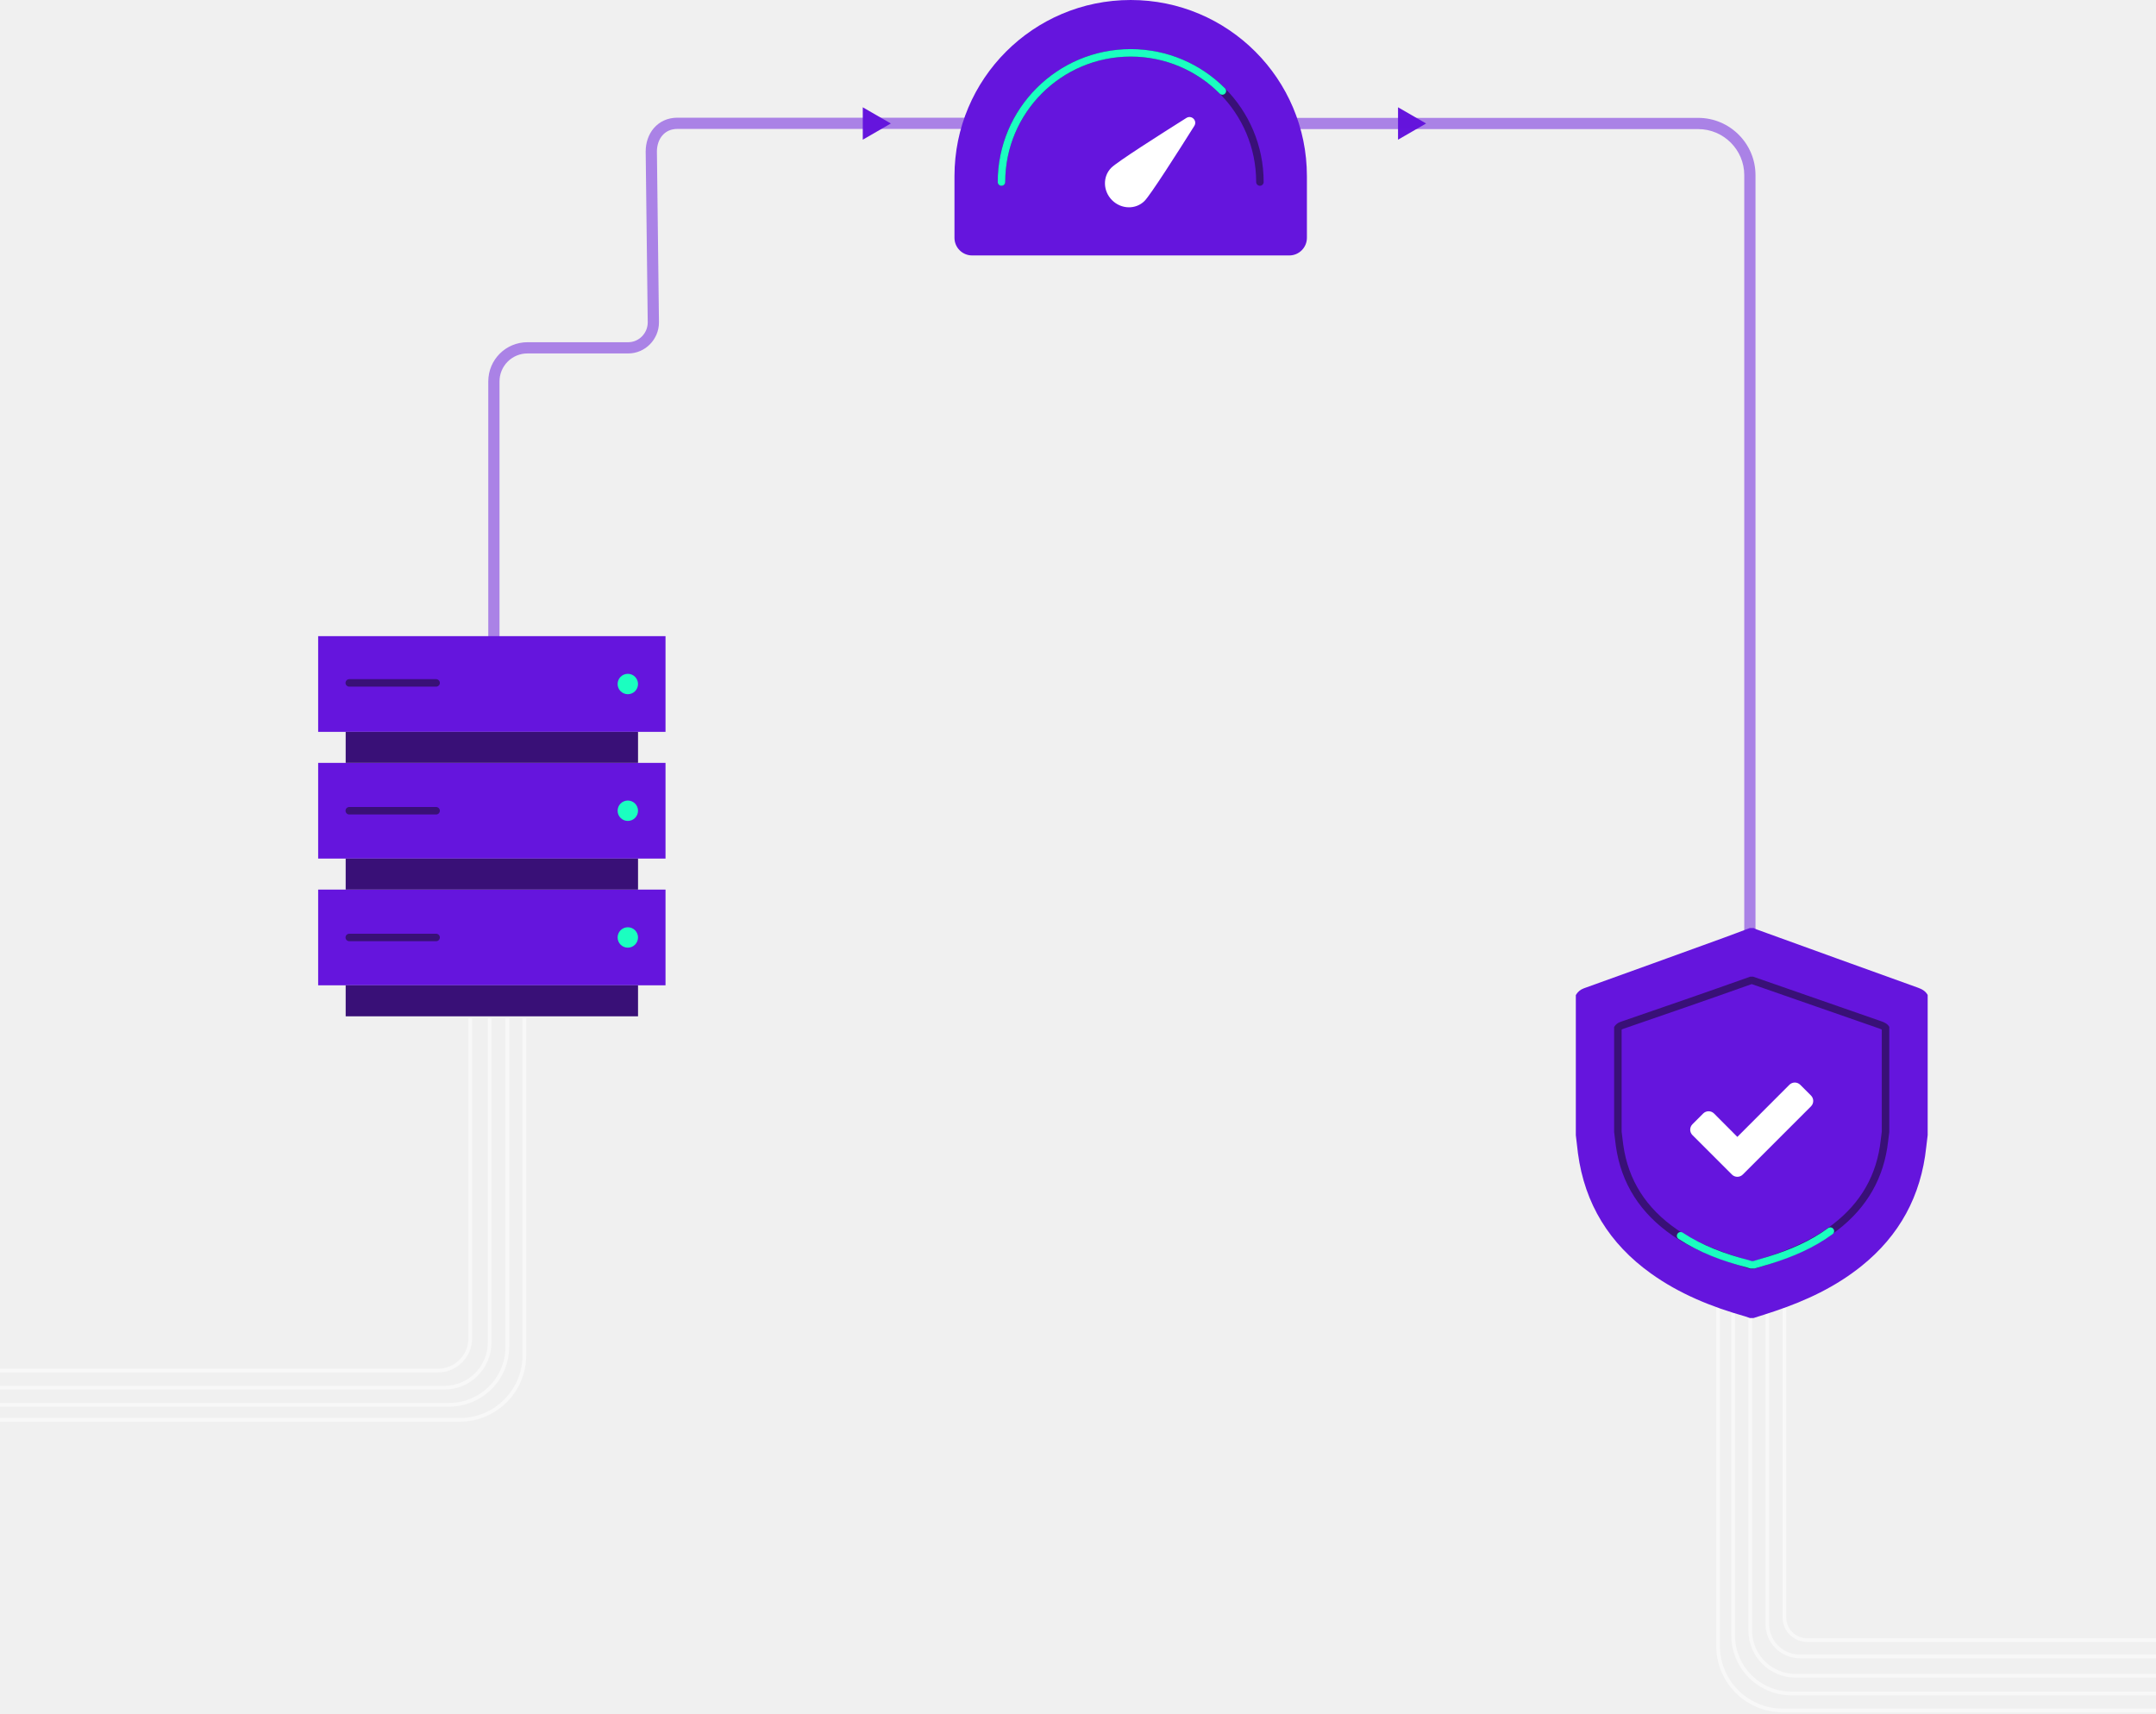
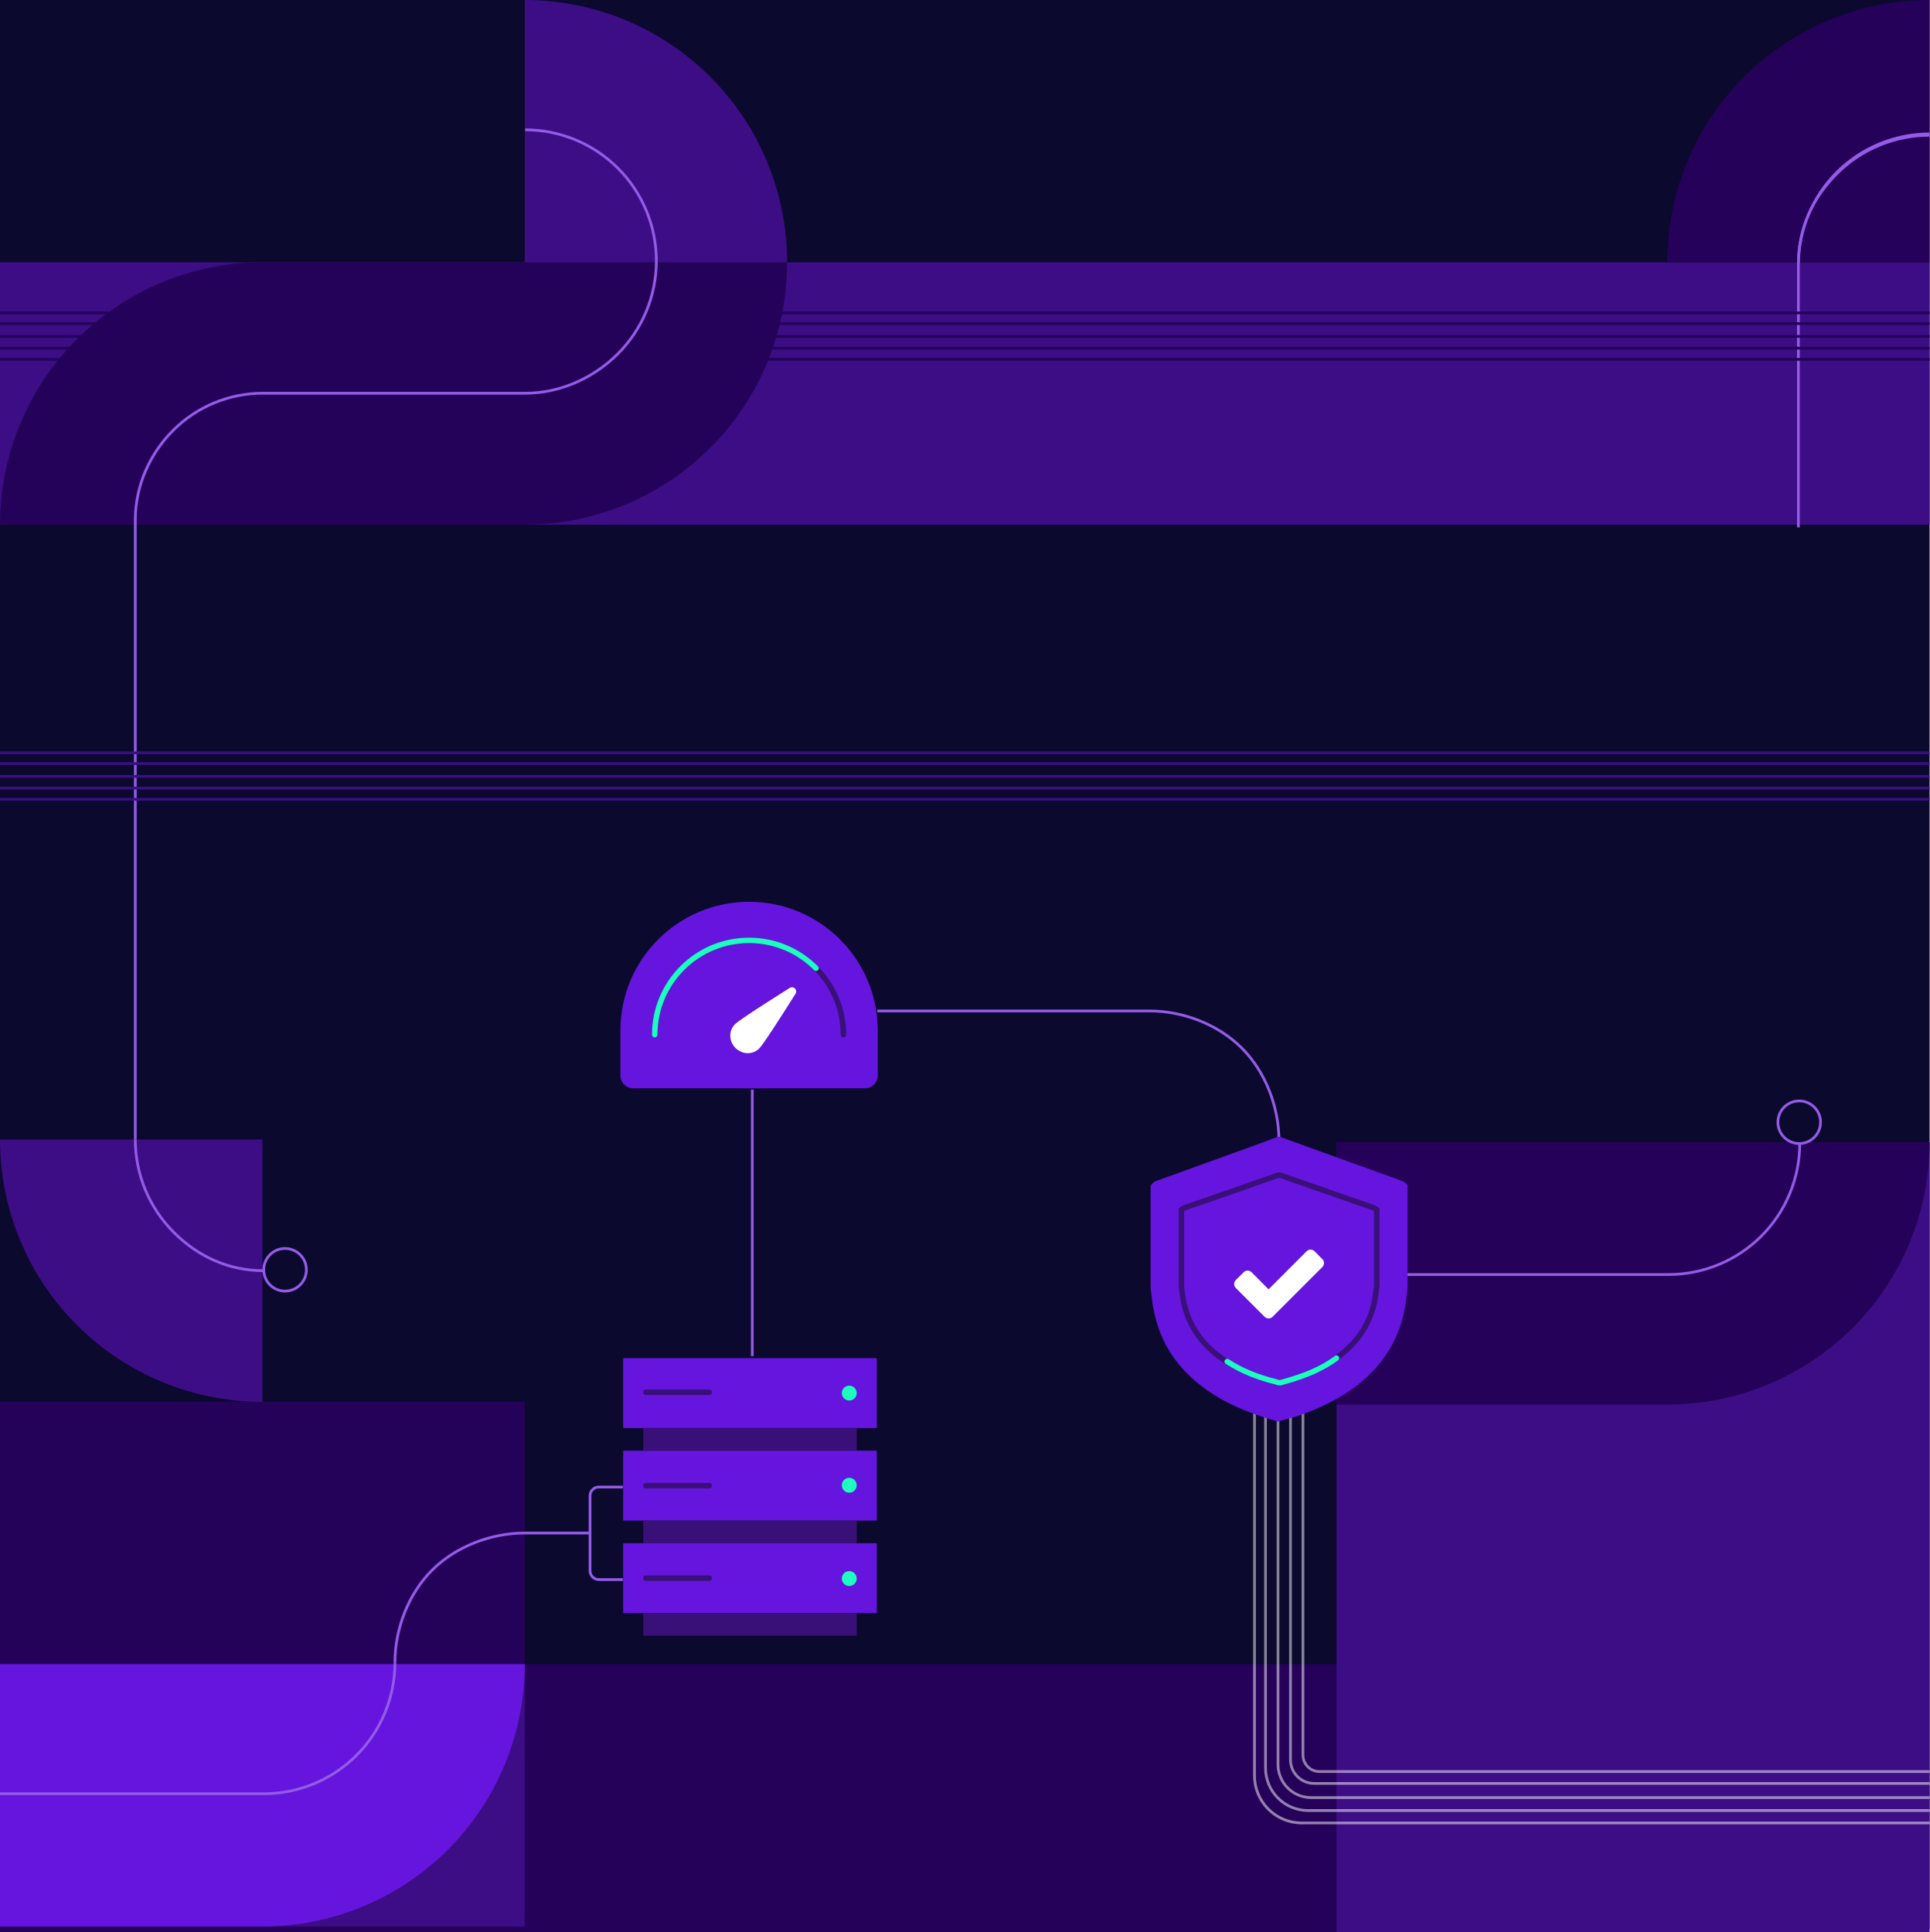
- <svg xmlns="http://www.w3.org/2000/svg" width="576" height="458" fill="none">
-   <path fill-rule="evenodd" clip-rule="evenodd" d="M135.044 359.856A15.047 15.047 0 01120 374.9H0v1h120a16.044 16.044 0 0016.044-16.044v-87.752h-1v87.752z" fill="#fff" fill-opacity=".5" />
-   <path fill-rule="evenodd" clip-rule="evenodd" d="M139.596 362.152a16.771 16.771 0 01-16.779 16.78H0v1h122.816a17.78 17.78 0 0012.575-5.205 17.77 17.77 0 005.205-12.575v-90.048h-1v90.048z" fill="#fff" fill-opacity=".5" />
-   <path fill-rule="evenodd" clip-rule="evenodd" d="M130.316 358.744a11.59 11.59 0 01-11.588 11.588H0v1h118.728a12.585 12.585 0 0012.588-12.588v-86.64h-1v86.64z" fill="#fff" fill-opacity=".5" />
-   <path fill-rule="evenodd" clip-rule="evenodd" d="M125.132 357.632a8.131 8.131 0 01-8.132 8.132H0v1h117a9.133 9.133 0 009.132-9.132v-85.528h-1v85.528zM478.576 452.044A15.047 15.047 0 01463.532 437V317h-1v120a16.044 16.044 0 0016.044 16.044h117.752v-1H478.576z" fill="#fff" fill-opacity=".5" />
-   <path fill-rule="evenodd" clip-rule="evenodd" d="M476.28 456.596a16.771 16.771 0 01-16.78-16.78V317h-1v122.816a17.772 17.772 0 0017.78 17.78h120.048v-1H476.28z" fill="#fff" fill-opacity=".5" />
-   <path fill-rule="evenodd" clip-rule="evenodd" d="M479.688 447.316a11.59 11.59 0 01-11.588-11.588V317h-1v118.728a12.585 12.585 0 0012.588 12.588h116.64v-1h-116.64z" fill="#fff" fill-opacity=".5" />
-   <path fill-rule="evenodd" clip-rule="evenodd" d="M480.8 442.132a8.131 8.131 0 01-8.132-8.132V317h-1v117c0 2.422.962 4.745 2.675 6.457a9.129 9.129 0 006.457 2.675h115.528v-1H480.8z" fill="#fff" fill-opacity=".5" />
-   <path fill-rule="evenodd" clip-rule="evenodd" d="M478.146 436.87a6.549 6.549 0 004.63 1.918h113.552v-1H482.776a5.547 5.547 0 01-5.548-5.548v-115.2h-1v115.2c0 1.737.69 3.402 1.918 4.63z" fill="#fff" fill-opacity=".5" />
-   <path fill-rule="evenodd" clip-rule="evenodd" d="M264 34.45h-83c-1.82 0-3.15.702-4.047 1.75-.919 1.073-1.45 2.595-1.452 4.291l.549 45.65v.009c0 4.5-3.643 8.3-8.2 8.3h-26.9a7.462 7.462 0 00-7.5 7.5v69.5h-3v-69.5c0-5.829 4.671-10.5 10.5-10.5h26.9c2.84 0 5.195-2.395 5.2-5.291l-.549-45.65V40.5c0-2.3.718-4.55 2.172-6.25 1.478-1.727 3.647-2.8 6.327-2.8h83v3z" fill="#6515DD" fill-opacity=".5" />
-   <path d="M238 33l-7.5 4.33v-8.66L238 33zM381 33l-7.5 4.33v-8.66L381 33z" fill="#6515DD" />
-   <path fill-rule="evenodd" clip-rule="evenodd" d="M453.7 34.5H336.2v-3h117.5c8.428 0 15.3 6.872 15.3 15.3v202.5h-3V46.8c0-6.772-5.528-12.3-12.3-12.3z" fill="#6515DD" fill-opacity=".5" />
-   <path d="M85 237.728h92.8v25.576H85v-25.576zm0-33.864h92.8v25.576H85v-25.576zM85 170h92.8v25.576H85V170z" fill="#6515DD" />
-   <path d="M92.353 195.576h78.104v8.288H92.353v-8.288zm0 33.864h78.104v8.288H92.353v-8.288zm0 33.864h78.104v8.288H92.353v-8.288z" fill="#391077" />
-   <path d="M167.729 185.016a2.224 2.224 0 100-4.449 2.224 2.224 0 000 4.449zM167.729 218.88a2.224 2.224 0 100-4.449 2.224 2.224 0 000 4.449zM167.729 252.744a2.224 2.224 0 100-4.449 2.224 2.224 0 000 4.449z" fill="#1BFEC0" stroke="#1BFEC0" />
-   <path fill-rule="evenodd" clip-rule="evenodd" d="M92.313 182.496a1 1 0 011-1h23.2a1 1 0 010 2h-23.2a1 1 0 01-1-1zm0 34.16a1 1 0 011-1h23.2a1 1 0 010 2h-23.2a1 1 0 01-1-1zm0 33.864a1 1 0 011-1h23.2a1 1 0 010 2h-23.2a1 1 0 01-1-1z" fill="#391077" />
-   <path d="M349.154 47.077c0-26-21.077-47.077-47.077-47.077C276.077 0 255 21.077 255 47.077v16.477c0 2.6 2.108 4.707 4.708 4.707h84.738c2.6 0 4.708-2.107 4.708-4.707V47.077z" fill="#6515DD" />
-   <path fill-rule="evenodd" clip-rule="evenodd" d="M266.554 48.646c0-19.619 15.904-35.523 35.523-35.523 19.619 0 35.523 15.904 35.523 35.523a1 1 0 01-2 0c0-18.514-15.009-33.523-33.523-33.523-18.514 0-33.523 15.009-33.523 33.523a1 1 0 01-2 0z" fill="#391077" />
-   <path fill-rule="evenodd" clip-rule="evenodd" d="M302.077 15.123c-18.514 0-33.523 15.009-33.523 33.523a1 1 0 01-2 0c0-19.619 15.904-35.523 35.523-35.523 9.855 0 18.775 4.015 25.209 10.496a1 1 0 01-1.419 1.409c-6.074-6.118-14.489-9.905-23.79-9.905z" fill="#1BFEC0" />
-   <path d="M305.775 53.7c-2.34 2.34-6.224 2.25-8.675-.202-2.451-2.451-2.542-6.335-.202-8.675 1.595-1.595 12.969-8.844 20.048-13.297 1.405-.883 3.009.722 2.126 2.126-4.453 7.079-11.702 18.453-13.297 20.048z" fill="#fff" />
-   <path d="M421 303.364v-37.452c.507-.855 1.198-1.466 2.172-1.812 12.422-4.457 24.824-8.956 37.226-13.454 2.375-.855 4.73-1.771 7.084-2.646h1.015c.305.142.589.305.914.407 14.31 5.19 28.6 10.361 42.93 15.51 1.116.407 2.07.896 2.659 1.975v37.452c-.122 1.079-.264 2.137-.386 3.216-1.38 13.027-7.145 23.632-17.355 31.814-6.881 5.516-14.695 9.18-22.977 11.968-1.928.652-3.856 1.262-5.785 1.873h-1.015c-.406-.142-.812-.305-1.218-.427-8.992-2.545-17.578-6.005-25.23-11.501-11.042-7.918-17.659-18.543-19.466-32.099-.203-1.608-.385-3.216-.568-4.824z" fill="#6515DD" />
-   <path fill-rule="evenodd" clip-rule="evenodd" d="M432.934 273.075a3.1 3.1 0 00-1.699 1.359v28.089c.143 1.206.286 2.412.445 3.618 1.412 10.167 6.587 18.136 15.222 24.075 5.775 3.977 12.094 6.082 18.608 8.252.69.23 1.382.46 2.075.693h.794c7.964-2.418 15.816-5.248 22.492-10.38 7.984-6.137 12.492-14.091 13.572-23.861.047-.405.099-.805.15-1.206.052-.401.104-.802.151-1.206v-28.089c-.46-.809-1.206-1.176-2.079-1.481L468.379 261h-.794c-11.521 4.107-23.085 8.095-34.651 12.075zM467.931 263c-11.425 4.071-22.89 8.024-34.346 11.966l-.006.003a1.206 1.206 0 00-.344.174v27.262c.138 1.166.275 2.318.427 3.468 1.331 9.569 6.17 17.053 14.373 22.695h.002c5.528 3.808 11.576 5.825 18.129 8.01l1.746.583h.169c7.827-2.388 15.276-5.126 21.571-9.966 7.562-5.812 11.784-13.277 12.803-22.495v-.007l.001-.007c.049-.416.102-.826.153-1.224l.001-.003c.046-.363.092-.716.134-1.069v-27.24c-.144-.09-.369-.195-.738-.324h-.001L468.04 263h-.109z" fill="#391077" />
-   <path fill-rule="evenodd" clip-rule="evenodd" d="M489.807 328.409a1.001 1.001 0 01-.216 1.398c-5.016 3.675-10.688 6.098-16.643 7.931-1.38.426-2.759.825-4.128 1.222l-.14.04h-1.021l-.149-.048c-.127-.04-.236-.077-.337-.111a8.86 8.86 0 00-.482-.153c-6.453-1.669-12.673-3.954-18.24-7.608a1 1 0 111.098-1.672c5.319 3.492 11.313 5.707 17.651 7.346l.007.002.008.002c.219.06.462.142.668.211l.093.031h.42c1.327-.384 2.645-.767 3.962-1.173 5.829-1.794 11.276-4.135 16.051-7.634a1.001 1.001 0 011.398.216z" fill="#1BFEC0" />
-   <path d="M484.424 294.207c0-.531-.212-1.061-.594-1.442l-2.884-2.884a2.054 2.054 0 00-1.442-.594c-.53 0-1.06.212-1.442.594l-13.91 13.932-6.235-6.256a2.054 2.054 0 00-1.442-.594c-.53 0-1.06.212-1.442.594l-2.884 2.884a2.06 2.06 0 00-.593 1.442c0 .53.212 1.06.593 1.442l10.561 10.56c.381.382.911.594 1.442.594.53 0 1.06-.212 1.442-.594l18.236-18.237c.382-.381.594-.911.594-1.441z" fill="#fff" />
+ <svg xmlns="http://www.w3.org/2000/svg" width="706" height="707" viewBox="0 0 706 707" fill="none">
+   <rect width="706" height="706" fill="#0B092E" />
+   <path d="M0 513H192V706H0V513Z" fill="#25025A" />
+   <path d="M0 609H576V707H0V609Z" fill="#25015A" />
+   <path d="M192 0C217.461 0 241.879 10.114 259.882 28.118C277.886 46.121 288 70.539 288 96H192V0Z" fill="#3D0D85" />
+   <path d="M489 418H706V707H489V418Z" fill="#3D0D85" />
+   <path d="M0 609H192V705H0V609Z" fill="#3D0D85" />
+   <path d="M96 513C70.539 513 46.121 502.886 28.118 484.882C10.114 466.879 -3.08337e-06 442.461 -4.19629e-06 417L96 417L96 513Z" fill="#3D0D85" />
+   <path fill-rule="evenodd" clip-rule="evenodd" d="M96.5 465.5C83.637 465.5 72.301 460.39 63.205 451.295C54.11 442.199 49 429.863 49 417L50 417C50 429.598 55.004 441.68 63.912 450.588C72.82 459.496 83.902 464.5 96.5 464.5L96.5 465.5Z" fill="#935BE7" />
+   <path fill-rule="evenodd" clip-rule="evenodd" d="M104.3 457.372C100.268 457.372 97 460.64 97 464.672C97 468.704 100.268 471.972 104.3 471.972C108.332 471.972 111.6 468.704 111.6 464.672C111.6 460.64 108.332 457.372 104.3 457.372ZM96 464.672C96 460.088 99.716 456.372 104.3 456.372C108.884 456.372 112.6 460.088 112.6 464.672C112.6 469.256 108.884 472.972 104.3 472.972C99.716 472.972 96 469.256 96 464.672Z" fill="#935BE7" />
+   <path d="M96 609H0V705H96C121.461 705 145.879 694.886 163.882 676.882C181.886 658.879 192 634.461 192 609H96Z" fill="#6515DD" />
+   <path fill-rule="evenodd" clip-rule="evenodd" d="M130.088 641.988C138.996 633.08 144 620.998 144 608.4H145C145 621.263 139.89 633.599 130.795 642.695C121.699 651.79 109.363 656.9 96.5 656.9H0V655.9H96.5C109.098 655.9 121.18 650.896 130.088 641.988Z" fill="#935BE7" />
+   <path fill-rule="evenodd" clip-rule="evenodd" d="M157.737 574.237C166.541 565.433 179.574 560.5 192 560.5V561.5C179.814 561.5 167.043 566.344 158.444 574.944C149.844 583.544 145 596.215 145 608.4H144C144 595.973 148.934 583.04 157.737 574.237Z" fill="#935BE7" />
+   <path d="M610 514L489 514L489 418L706 418C706 443.461 695.886 467.879 677.882 485.882C659.879 503.886 635.461 514 610 514Z" fill="#25015A" />
+   <path fill-rule="evenodd" clip-rule="evenodd" d="M644.088 451.988C652.996 443.08 658 430.998 658 418.4H659C659 431.263 653.89 443.599 644.795 452.695C635.699 461.79 623.363 466.9 610.5 466.9H490V465.9H610.5C623.098 465.9 635.18 460.896 644.088 451.988Z" fill="#935BE7" />
+   <path fill-rule="evenodd" clip-rule="evenodd" d="M658.3 403.372C654.268 403.372 651 406.64 651 410.672C651 414.704 654.268 417.972 658.3 417.972C662.332 417.972 665.6 414.704 665.6 410.672C665.6 406.64 662.332 403.372 658.3 403.372ZM650 410.672C650 406.088 653.716 402.372 658.3 402.372C662.884 402.372 666.6 406.088 666.6 410.672C666.6 415.256 662.884 418.972 658.3 418.972C653.716 418.972 650 415.256 650 410.672Z" fill="#935BE7" />
+   <rect y="96" width="706" height="96" fill="#3D0D85" />
+   <path d="M610 96C610 70.539 620.114 46.121 638.118 28.118C656.121 10.114 680.539 0 706 0L706 96L610 96Z" fill="#25015A" />
+   <path fill-rule="evenodd" clip-rule="evenodd" d="M657.5 96.5C657.5 83.637 662.61 72.301 671.705 63.205C680.801 54.11 693.137 49 706 49L706 50C693.402 50 681.32 55.004 672.412 63.912C663.504 72.82 658.5 83.902 658.5 96.5L657.5 96.5Z" fill="#935BE7" />
+   <path fill-rule="evenodd" clip-rule="evenodd" d="M671.705 62.705C680.801 53.61 693.137 48.5 706 48.5V49.5C693.402 49.5 681.32 54.505 672.412 63.412C663.504 72.32 658.5 84.402 658.5 97H657.5C657.5 84.137 662.61 71.801 671.705 62.705Z" fill="#935BE7" />
+   <path fill-rule="evenodd" clip-rule="evenodd" d="M657.5 193V97H658.5V193H657.5Z" fill="#935BE7" />
+   <path fill-rule="evenodd" clip-rule="evenodd" d="M706 115H0V114H706V115ZM0 117.924H706V118.924H0V117.924ZM0 122.613H706V123.613H0V122.613ZM0 126.904H706V127.904H0V126.904ZM0 131H706V132H0V131Z" fill="#25015A" />
+   <path d="M192 96H96C70.539 96 46.121 106.114 28.118 124.118C10.114 142.121 0 166.539 0 192H192C217.461 192 241.879 181.886 259.882 163.882C277.886 145.879 288 121.461 288 96H192Z" fill="#25025A" />
+   <path fill-rule="evenodd" clip-rule="evenodd" d="M478.576 662.044C474.586 662.044 470.76 660.459 467.939 657.638C465.117 654.817 463.532 650.99 463.532 647V517H462.532V647C462.532 651.255 464.223 655.336 467.231 658.345C470.24 661.354 474.321 663.044 478.576 663.044H706V662.044H478.576Z" fill="white" fill-opacity="0.5" />
+   <path fill-rule="evenodd" clip-rule="evenodd" d="M476.28 666.596C474.076 666.597 471.894 666.164 469.857 665.321C467.821 664.478 465.971 663.242 464.412 661.684C462.854 660.125 461.618 658.275 460.775 656.239C459.932 654.203 459.499 652.02 459.5 649.816L459.5 507H458.5L458.5 649.816C458.499 652.151 458.958 654.464 459.851 656.621C460.744 658.779 462.054 660.74 463.705 662.391C465.357 664.042 467.317 665.352 469.475 666.245C471.632 667.138 473.945 667.597 476.28 667.596L706 667.596V666.596L476.28 666.596Z" fill="white" fill-opacity="0.5" />
+   <path fill-rule="evenodd" clip-rule="evenodd" d="M479.688 657.316C476.615 657.316 473.667 656.095 471.494 653.922C469.321 651.749 468.1 648.802 468.1 645.728V517H467.1V645.728C467.1 649.067 468.426 652.269 470.787 654.629C473.148 656.99 476.35 658.316 479.688 658.316H706V657.316H479.688Z" fill="white" fill-opacity="0.5" />
+   <path fill-rule="evenodd" clip-rule="evenodd" d="M480.8 652.132C478.643 652.132 476.575 651.275 475.05 649.75C473.525 648.225 472.668 646.157 472.668 644V507H471.668V644C471.668 646.422 472.63 648.745 474.343 650.457C476.055 652.17 478.378 653.132 480.8 653.132H706V652.132H480.8Z" fill="white" fill-opacity="0.5" />
+   <path fill-rule="evenodd" clip-rule="evenodd" d="M478.146 646.87C479.374 648.098 481.04 648.788 482.776 648.788H706V647.788H482.776C481.305 647.788 479.894 647.204 478.853 646.163C477.813 645.123 477.228 643.712 477.228 642.24V507.04H476.228V642.24C476.228 643.977 476.918 645.642 478.146 646.87Z" fill="white" fill-opacity="0.5" />
+   <path d="M228 564.728H320.8V590.304H228V564.728ZM228 530.864H320.8V556.44H228V530.864ZM228 497H320.8V522.576H228V497Z" fill="#6515DD" />
+   <path d="M235.353 522.576H313.457V530.864H235.353V522.576ZM235.353 556.44H313.457V564.728H235.353V556.44ZM235.353 590.304H313.457V598.592H235.353V590.304Z" fill="#391077" />
+   <path d="M310.729 512.016C311.957 512.016 312.953 511.02 312.953 509.792C312.953 508.563 311.957 507.568 310.729 507.568C309.5 507.568 308.505 508.563 308.505 509.792C308.505 511.02 309.5 512.016 310.729 512.016Z" fill="#1BFEC0" />
+   <path fill-rule="evenodd" clip-rule="evenodd" d="M310.729 508.068C309.776 508.068 309.005 508.84 309.005 509.792C309.005 510.744 309.776 511.516 310.729 511.516C311.681 511.516 312.453 510.744 312.453 509.792C312.453 508.84 311.681 508.068 310.729 508.068ZM308.005 509.792C308.005 508.287 309.224 507.068 310.729 507.068C312.233 507.068 313.453 508.287 313.453 509.792C313.453 511.296 312.233 512.516 310.729 512.516C309.224 512.516 308.005 511.296 308.005 509.792Z" fill="#1BFEC0" />
+   <path d="M310.729 579.88C311.957 579.88 312.953 578.884 312.953 577.656C312.953 576.427 311.957 575.432 310.729 575.432C309.5 575.432 308.505 576.427 308.505 577.656C308.505 578.884 309.5 579.88 310.729 579.88Z" fill="#1BFEC0" />
+   <path fill-rule="evenodd" clip-rule="evenodd" d="M310.729 575.932C309.776 575.932 309.005 576.703 309.005 577.656C309.005 578.608 309.776 579.38 310.729 579.38C311.681 579.38 312.453 578.608 312.453 577.656C312.453 576.703 311.681 575.932 310.729 575.932ZM308.005 577.656C308.005 576.151 309.224 574.932 310.729 574.932C312.233 574.932 313.453 576.151 313.453 577.656C313.453 579.16 312.233 580.38 310.729 580.38C309.224 580.38 308.005 579.16 308.005 577.656Z" fill="#1BFEC0" />
+   <path d="M310.729 545.744C311.957 545.744 312.953 544.748 312.953 543.52C312.953 542.291 311.957 541.296 310.729 541.296C309.5 541.296 308.505 542.291 308.505 543.52C308.505 544.748 309.5 545.744 310.729 545.744Z" fill="#1BFEC0" />
+   <path fill-rule="evenodd" clip-rule="evenodd" d="M310.729 541.796C309.776 541.796 309.005 542.568 309.005 543.52C309.005 544.472 309.776 545.244 310.729 545.244C311.681 545.244 312.453 544.472 312.453 543.52C312.453 542.568 311.681 541.796 310.729 541.796ZM308.005 543.52C308.005 542.015 309.224 540.796 310.729 540.796C312.233 540.796 313.453 542.015 313.453 543.52C313.453 545.024 312.233 546.244 310.729 546.244C309.224 546.244 308.005 545.024 308.005 543.52Z" fill="#1BFEC0" />
+   <path fill-rule="evenodd" clip-rule="evenodd" d="M235.313 509.496C235.313 508.944 235.76 508.496 236.313 508.496H259.513C260.065 508.496 260.513 508.944 260.513 509.496C260.513 510.048 260.065 510.496 259.513 510.496H236.313C235.76 510.496 235.313 510.048 235.313 509.496ZM235.313 543.656C235.313 543.104 235.76 542.656 236.313 542.656H259.513C260.065 542.656 260.513 543.104 260.513 543.656C260.513 544.208 260.065 544.656 259.513 544.656H236.313C235.76 544.656 235.313 544.208 235.313 543.656ZM235.313 577.52C235.313 576.968 235.76 576.52 236.313 576.52H259.513C260.065 576.52 260.513 576.968 260.513 577.52C260.513 578.072 260.065 578.52 259.513 578.52H236.313C235.76 578.52 235.313 578.072 235.313 577.52Z" fill="#391077" />
+   <path fill-rule="evenodd" clip-rule="evenodd" d="M219.088 544.664C218.372 544.664 217.685 544.948 217.179 545.455C216.672 545.961 216.388 546.648 216.388 547.364V574.828C216.388 575.544 216.672 576.231 217.179 576.737C217.685 577.243 218.372 577.528 219.088 577.528H227.888V578.528H219.088C218.107 578.528 217.166 578.138 216.472 577.444C215.778 576.75 215.388 575.809 215.388 574.828V561.5H192V560.5H215.388V547.364C215.388 546.383 215.778 545.442 216.472 544.748C217.166 544.054 218.107 543.664 219.088 543.664H227.888V544.664H219.088Z" fill="#935BE7" />
+   <path fill-rule="evenodd" clip-rule="evenodd" d="M275.75 398.75L275.75 496.25L274.75 496.25L274.75 398.75L275.75 398.75Z" fill="#935BE7" />
+   <path d="M321.154 377.077C321.154 351.077 300.077 330 274.077 330C248.077 330 227 351.077 227 377.077V393.554C227 396.154 229.108 398.262 231.708 398.262H316.446C319.046 398.262 321.154 396.154 321.154 393.554V377.077Z" fill="#6515DD" />
+   <path fill-rule="evenodd" clip-rule="evenodd" d="M238.554 378.646C238.554 359.027 254.458 343.123 274.077 343.123C293.696 343.123 309.6 359.027 309.6 378.646C309.6 379.198 309.152 379.646 308.6 379.646C308.048 379.646 307.6 379.198 307.6 378.646C307.6 360.132 292.591 345.123 274.077 345.123C255.563 345.123 240.554 360.132 240.554 378.646C240.554 379.198 240.106 379.646 239.554 379.646C239.002 379.646 238.554 379.198 238.554 378.646Z" fill="#391077" />
+   <path fill-rule="evenodd" clip-rule="evenodd" d="M274.077 345.123C255.563 345.123 240.554 360.132 240.554 378.646C240.554 379.198 240.106 379.646 239.554 379.646C239.002 379.646 238.554 379.198 238.554 378.646C238.554 359.027 254.458 343.123 274.077 343.123C283.932 343.123 292.852 347.138 299.286 353.618C299.675 354.01 299.673 354.644 299.281 355.033C298.889 355.422 298.256 355.42 297.867 355.028C291.793 348.91 283.378 345.123 274.077 345.123Z" fill="#1BFEC0" />
+   <path d="M277.775 383.7C275.435 386.04 271.551 385.949 269.1 383.498C266.649 381.047 266.558 377.163 268.898 374.823C270.493 373.228 281.867 365.979 288.946 361.526C290.351 360.643 291.955 362.248 291.072 363.652C286.619 370.731 279.37 382.105 277.775 383.7Z" fill="white" />
+   <path fill-rule="evenodd" clip-rule="evenodd" d="M467.45 456.5L467.45 417.45C467.45 405.264 462.606 392.493 454.006 383.894C445.406 375.293 432.735 370.45 420.55 370.45L321 370.45L321 369.45L420.55 369.45C432.977 369.45 445.91 374.384 454.713 383.187C463.517 391.99 468.45 405.024 468.45 417.45L468.45 456.5L467.45 456.5Z" fill="#935BE7" />
+   <path d="M421 471.364C421 458.887 421 446.389 421 433.912C421.507 433.057 422.198 432.446 423.172 432.1C435.594 427.643 447.996 423.144 460.398 418.646C462.773 417.791 465.128 416.875 467.482 416C467.827 416 468.152 416 468.497 416C468.802 416.142 469.086 416.305 469.411 416.407C483.721 421.597 498.011 426.768 512.341 431.917C513.457 432.324 514.411 432.813 515 433.892C515 446.369 515 458.867 515 471.344C514.878 472.423 514.736 473.481 514.614 474.56C513.234 487.587 507.469 498.192 497.26 506.374C490.379 511.89 482.564 515.554 474.282 518.342C472 519 469.662 519.548 468.906 519.788C468.5 519.916 467.827 520.215 467.482 520.215C467.076 520.073 466.67 519.91 466.265 519.788C457.273 517.243 448.686 513.783 441.034 508.287C429.992 500.369 423.375 489.744 421.568 476.188C421.365 474.58 421.183 472.972 421 471.364Z" fill="#6515DD" />
+   <path fill-rule="evenodd" clip-rule="evenodd" d="M432.934 441.075C432.172 441.335 431.632 441.793 431.235 442.434V470.523L431.235 470.523C431.378 471.729 431.521 472.935 431.68 474.141C433.093 484.308 438.267 492.277 446.902 498.216C452.677 502.193 458.997 504.298 465.511 506.468C466.2 506.698 466.892 506.928 467.585 507.161H468.379C476.343 504.743 484.195 501.913 490.871 496.781C498.855 490.644 503.363 482.69 504.443 472.92C504.49 472.515 504.542 472.115 504.593 471.714C504.645 471.313 504.697 470.912 504.744 470.508V442.419C504.284 441.61 503.538 441.243 502.665 440.938L468.379 429H467.585C456.064 433.107 444.5 437.095 432.934 441.075ZM467.931 431C456.506 435.071 445.041 439.024 433.585 442.966L433.579 442.969L433.579 442.969C433.442 443.015 433.332 443.071 433.235 443.143V470.405C433.373 471.571 433.51 472.723 433.662 473.873C434.993 483.442 439.832 490.926 448.036 496.568L448.037 496.568C453.565 500.376 459.613 502.393 466.166 504.578C466.744 504.771 467.326 504.965 467.912 505.161H468.081C475.908 502.773 483.357 500.035 489.652 495.195L489.652 495.195C497.214 489.383 501.436 481.918 502.455 472.7L502.456 472.693L502.456 472.686C502.505 472.27 502.558 471.86 502.609 471.462L502.61 471.459C502.657 471.096 502.702 470.743 502.744 470.39V443.15C502.6 443.06 502.375 442.955 502.006 442.826C502.005 442.826 502.005 442.826 502.005 442.826L468.04 431H467.931Z" fill="#391077" />
+   <path fill-rule="evenodd" clip-rule="evenodd" d="M489.807 496.409C490.133 496.855 490.036 497.48 489.591 497.807C484.575 501.482 478.903 503.905 472.948 505.738C471.568 506.164 470.189 506.563 468.82 506.96L468.68 507H467.659L467.51 506.952C467.383 506.912 467.274 506.875 467.173 506.841C467.002 506.783 466.856 506.734 466.691 506.688C460.238 505.019 454.018 502.734 448.451 499.08C447.989 498.777 447.861 498.157 448.164 497.695C448.467 497.234 449.087 497.105 449.549 497.408C454.868 500.9 460.862 503.115 467.2 504.754L467.207 504.756L467.214 504.758C467.434 504.818 467.677 504.9 467.883 504.969C467.915 504.98 467.946 504.99 467.976 505H468.396C469.723 504.616 471.041 504.233 472.358 503.827C478.187 502.033 483.634 499.692 488.409 496.193C488.854 495.867 489.48 495.964 489.807 496.409Z" fill="#1BFEC0" />
+   <path d="M484.424 462.207C484.424 461.676 484.212 461.146 483.83 460.765L480.946 457.881C480.565 457.499 480.034 457.287 479.504 457.287C478.974 457.287 478.444 457.499 478.062 457.881L464.152 471.813L457.917 465.557C457.536 465.175 457.005 464.963 456.475 464.963C455.945 464.963 455.415 465.175 455.033 465.557L452.149 468.441C451.768 468.823 451.556 469.353 451.556 469.883C451.556 470.413 451.768 470.943 452.149 471.325L462.71 481.885C463.091 482.267 463.622 482.479 464.152 482.479C464.682 482.479 465.212 482.267 465.594 481.885L483.83 463.648C484.212 463.267 484.424 462.737 484.424 462.207Z" fill="white" />
+   <path fill-rule="evenodd" clip-rule="evenodd" d="M192.148 47C205.011 47 217.347 52.11 226.443 61.205C235.538 70.301 240.648 82.637 240.648 95.5C240.648 108.363 235.538 120.699 226.443 129.795C217.355 138.883 205.021 144.4 192.148 144.4L96.148 144.4C83.975 144.4 72.3 149.236 63.692 157.844C55.079 166.457 50 178.133 50 190.3V417H49V190.3C49 177.855 54.194 165.927 62.985 157.137C71.78 148.341 83.709 143.4 96.148 143.4L192.148 143.4C204.735 143.4 216.82 138.003 225.736 129.088C234.644 120.18 239.648 108.098 239.648 95.5C239.648 82.902 234.644 70.82 225.736 61.912C216.828 53.005 204.746 48 192.148 48V47Z" fill="#935BE7" />
+   <path fill-rule="evenodd" clip-rule="evenodd" d="M706 276H0V275H706V276ZM0 278.924H706V279.924H0V278.924ZM0 283.613H706V284.613H0V283.613ZM0 287.904H706V288.904H0V287.904ZM0 292H706V293H0V292Z" fill="#3D0D85" />
</svg>
